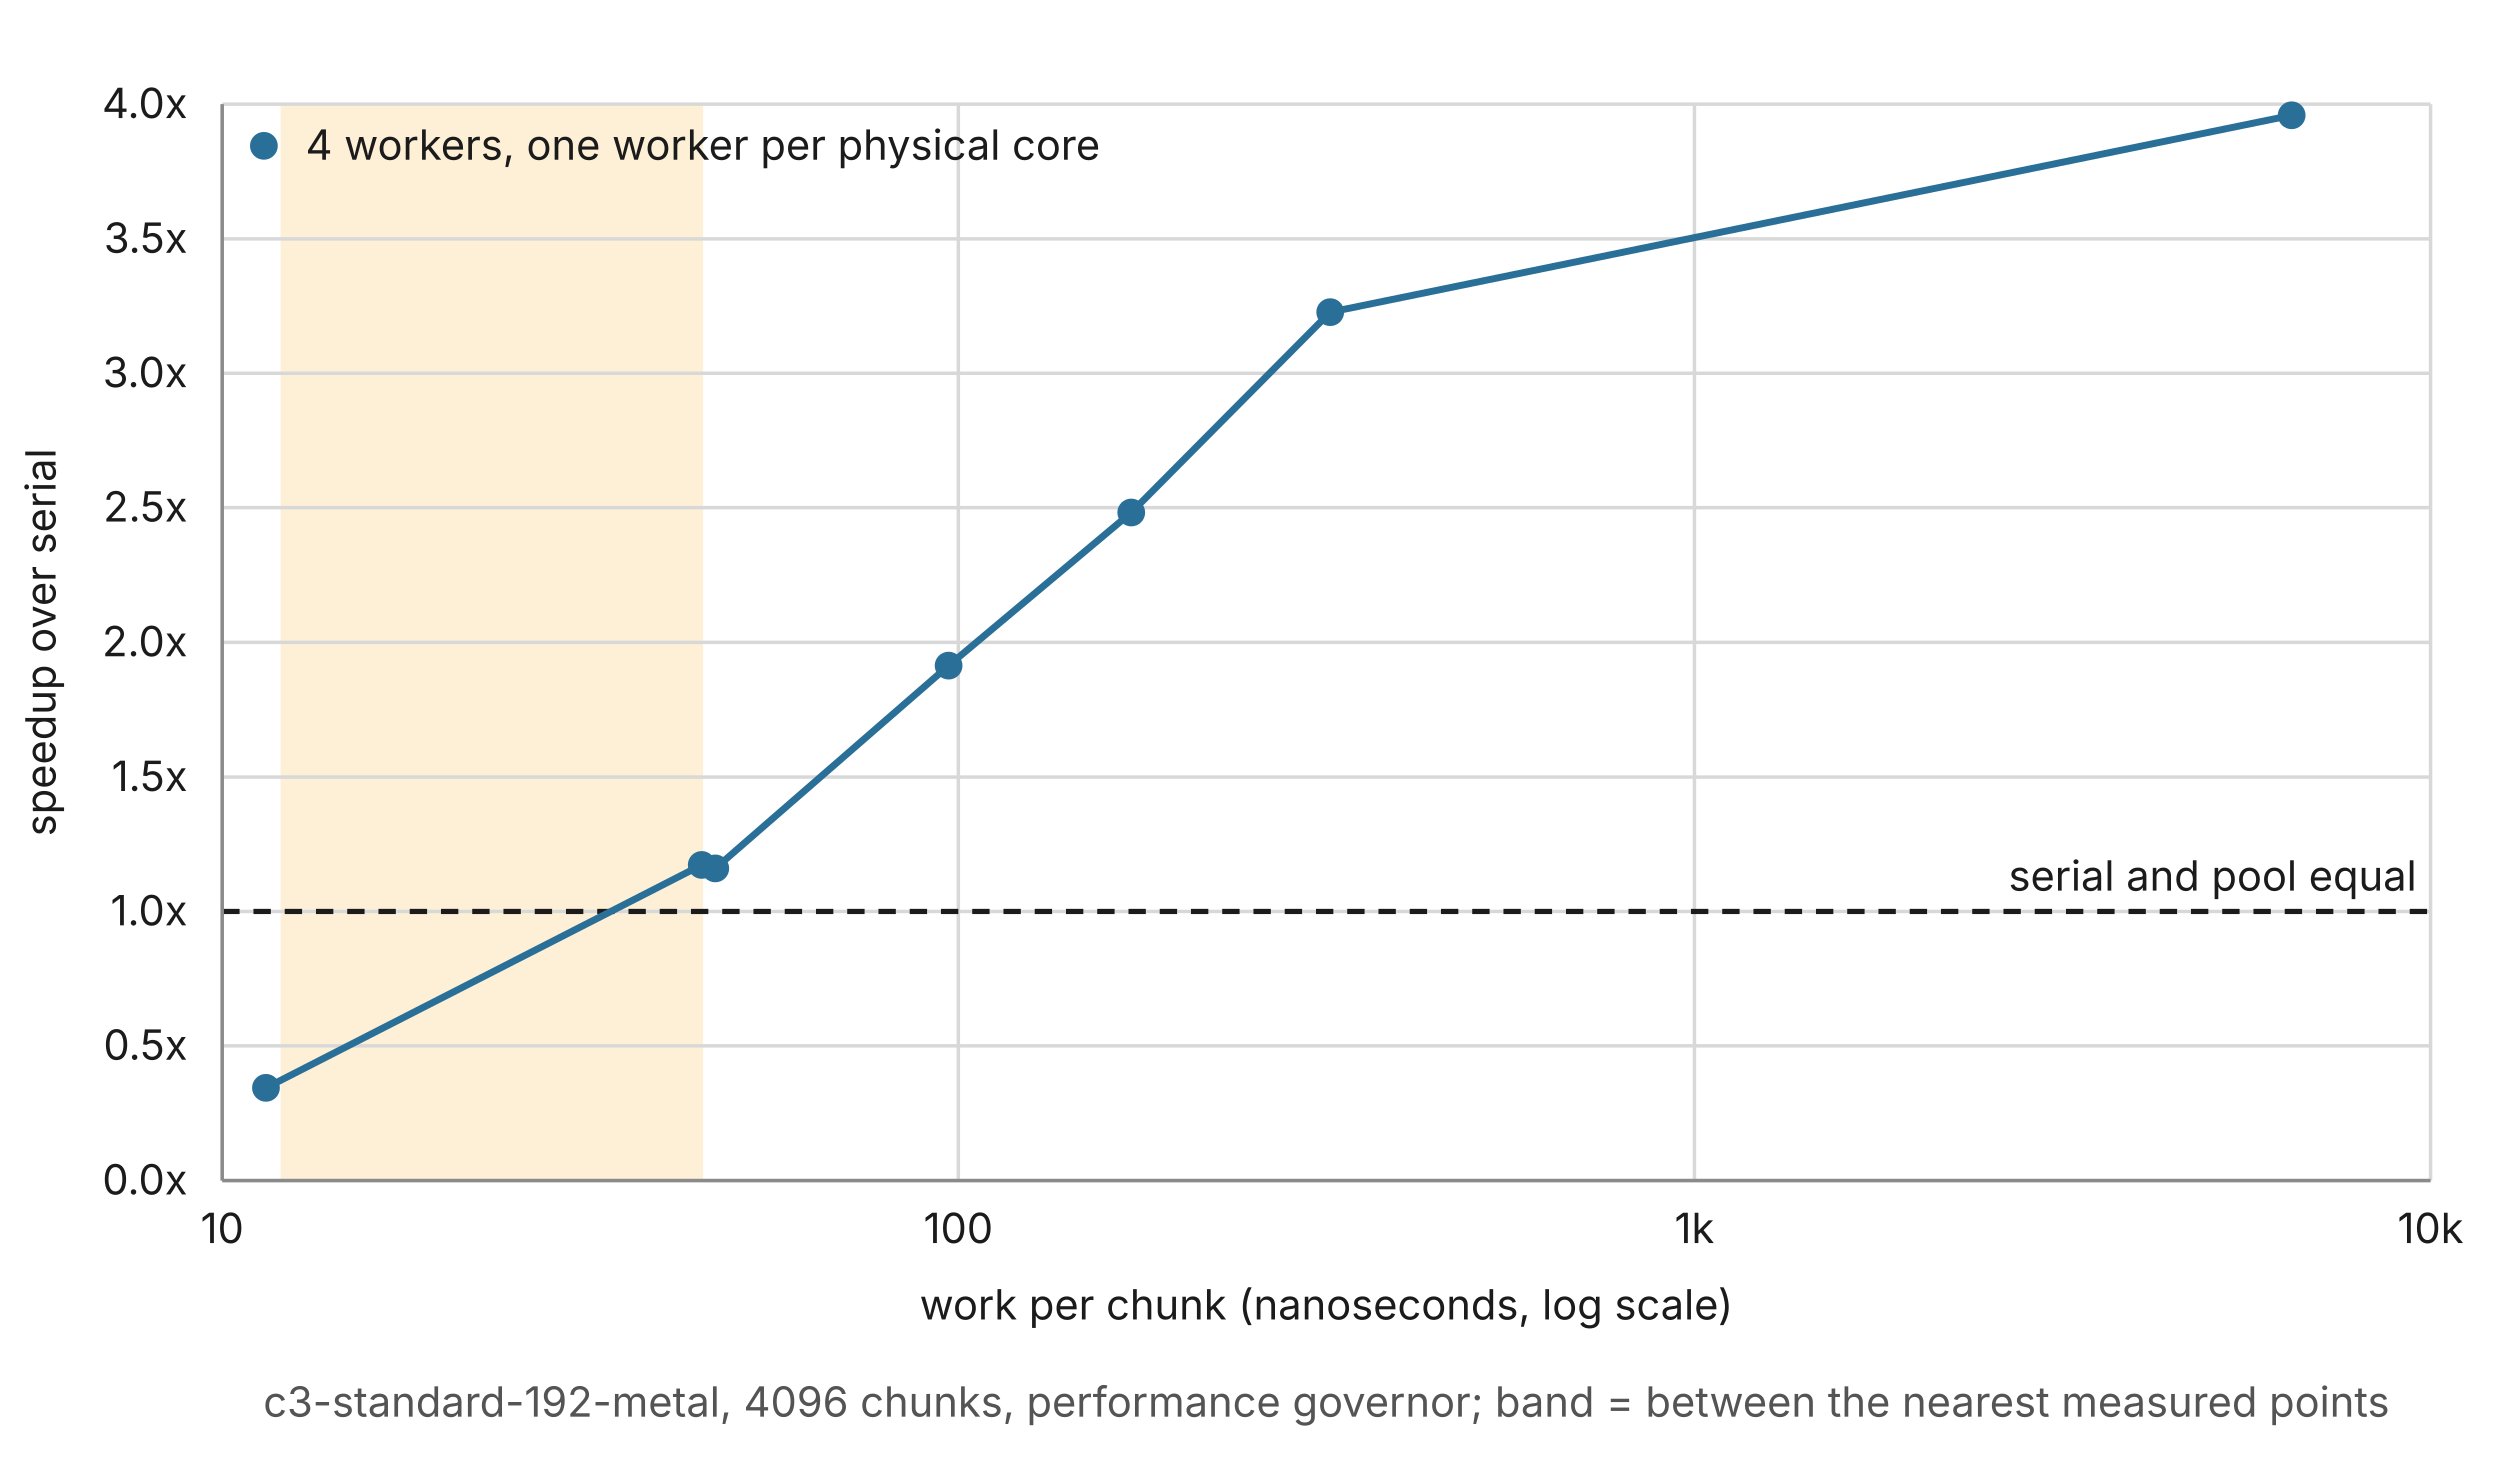
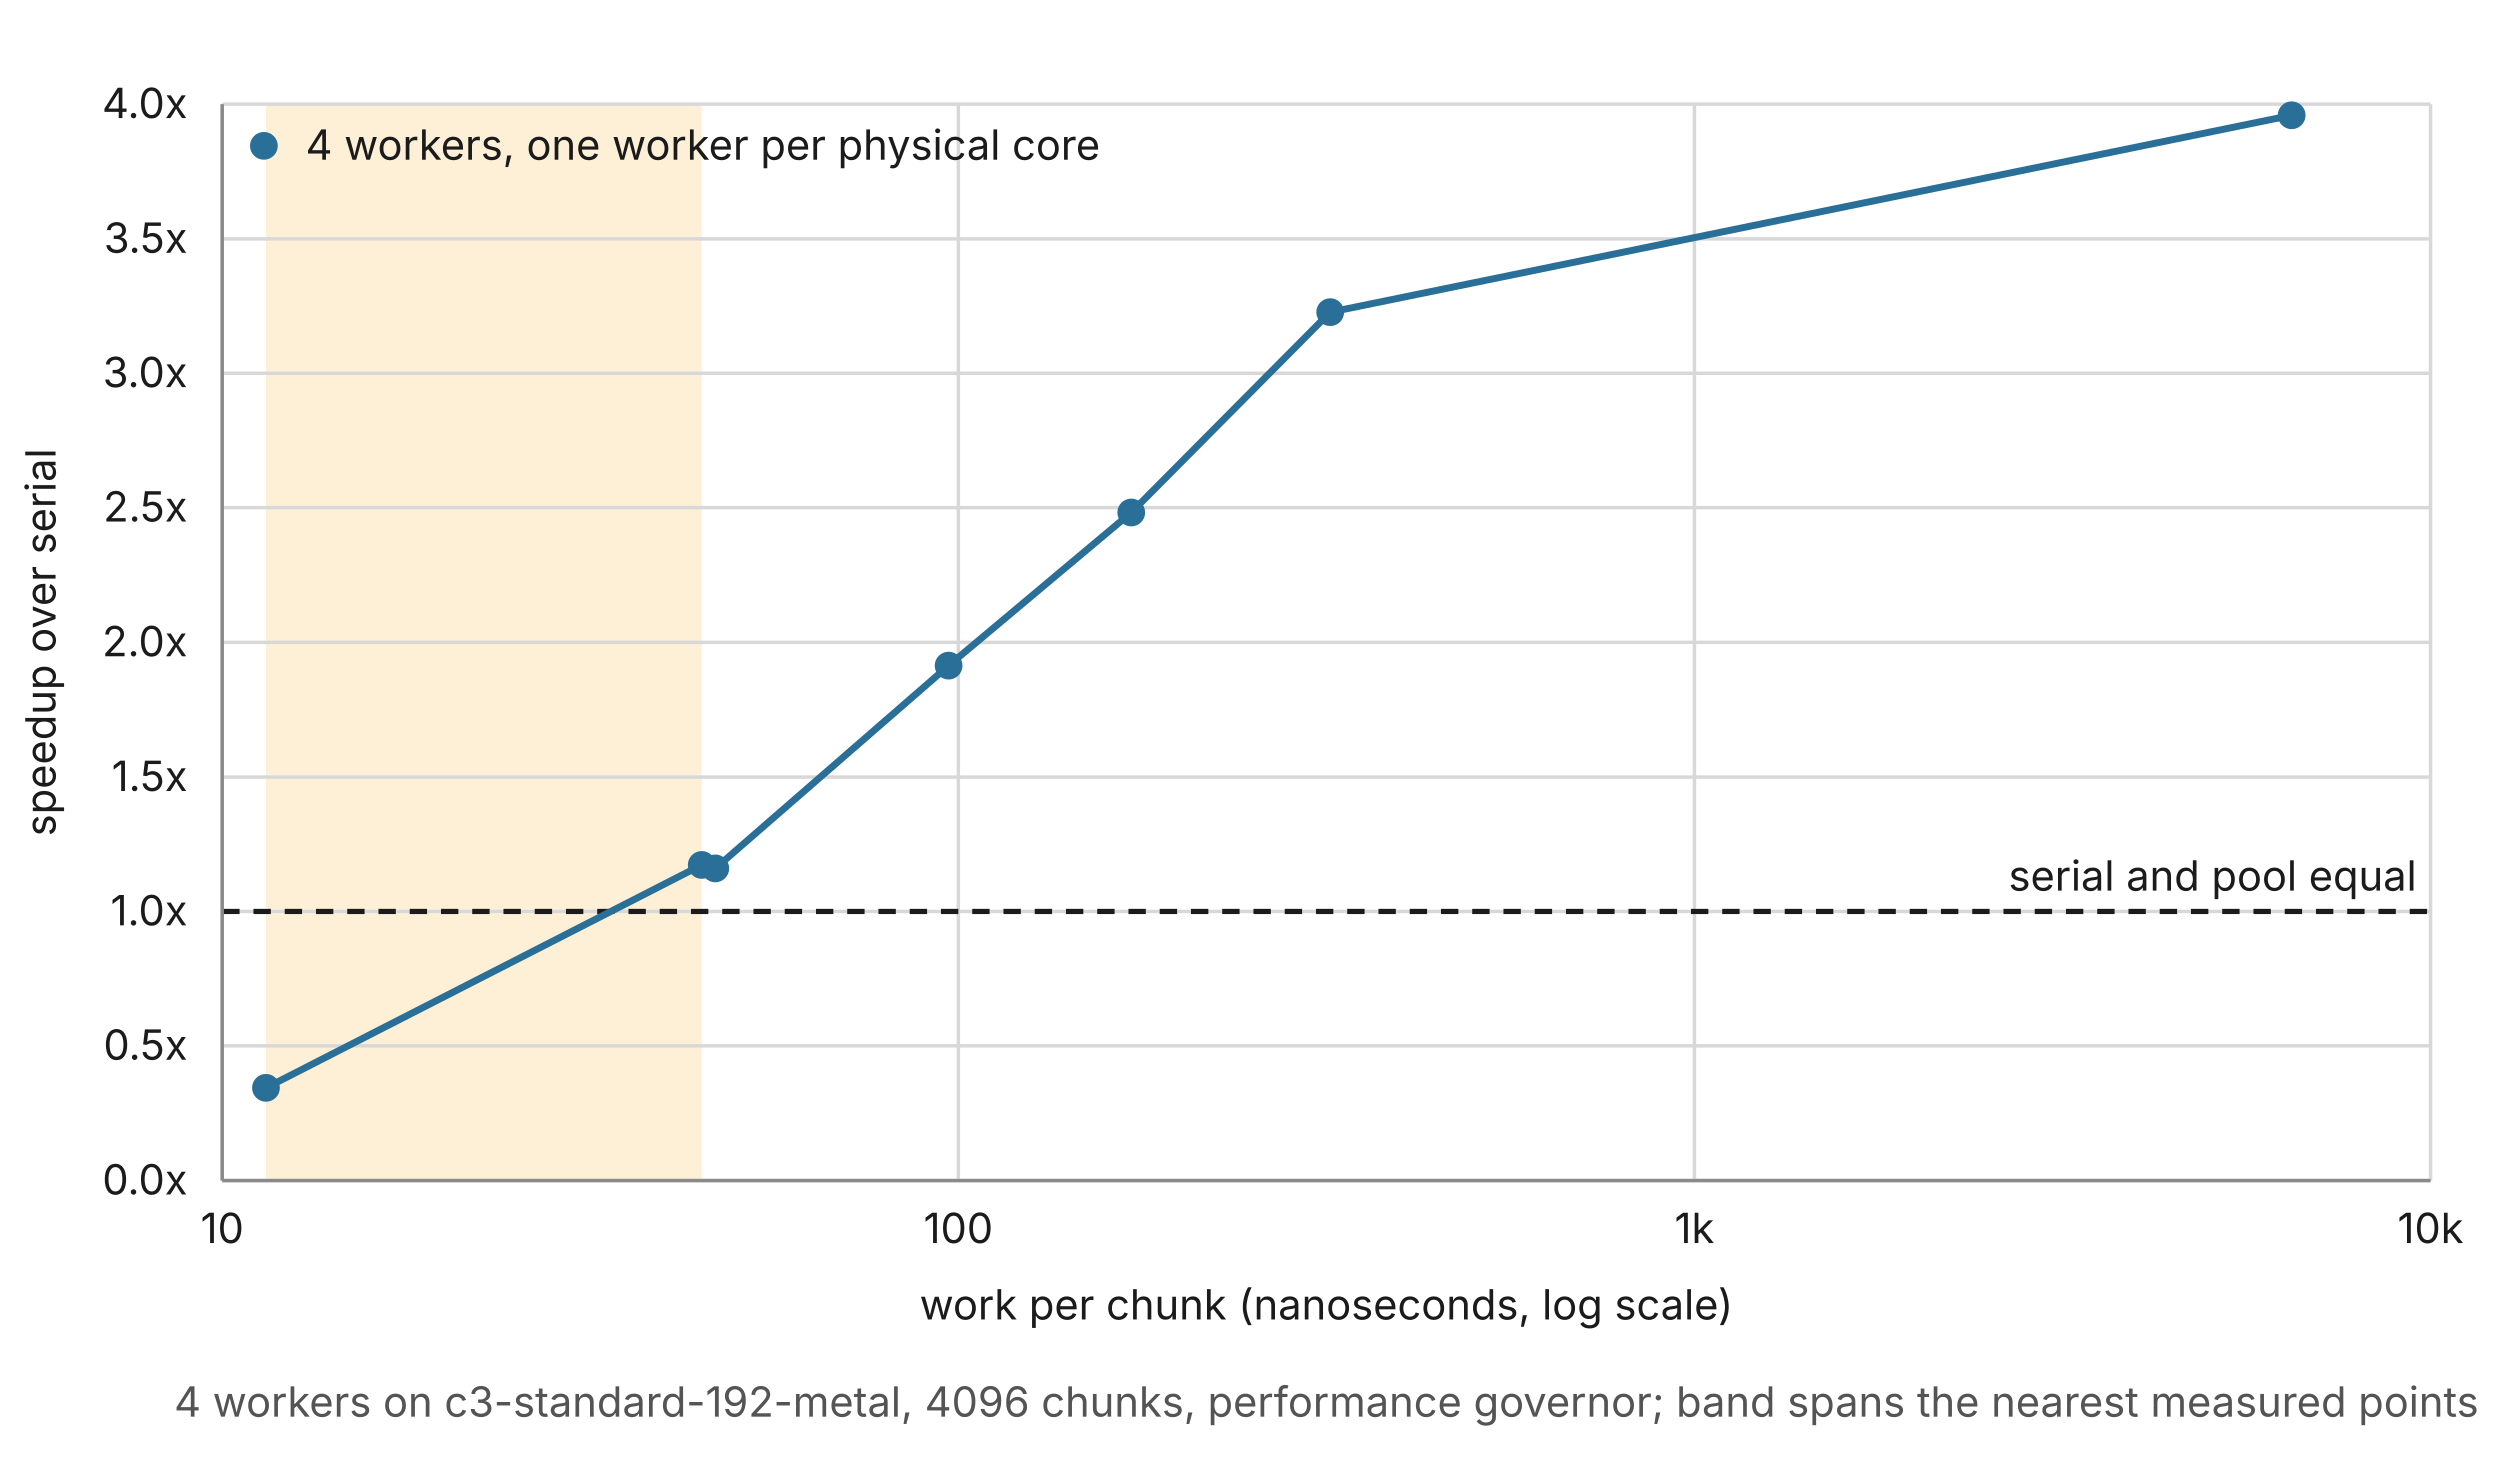
- <svg xmlns="http://www.w3.org/2000/svg" viewBox="0 0 720 420" width="720" height="420" role="img" aria-label="c3-standard-192-metal, 4096 chunks, performance governor; band = between the nearest measured points">
+ <svg xmlns="http://www.w3.org/2000/svg" viewBox="0 0 720 420" width="720" height="420" role="img" aria-label="4 workers on c3-standard-192-metal, 4096 chunks, performance governor; band spans the nearest measured points">
  <style>
.fg{fill:#1b1b1b}.axis{stroke:#8a8a8a;stroke-width:1}
.grid{stroke:#d8d8d8;stroke-width:1}
.unity{stroke:#1b1b1b;stroke-width:1.5;stroke-dasharray:5 4}
.band{fill:#f0a202;opacity:0.16}
text{font-family:system-ui,-apple-system,Segoe UI,sans-serif;font-size:12px}
@media (prefers-color-scheme: dark){.fg{fill:#e8e8e8}.axis{stroke:#7d7d7d}.grid{stroke:#333}.unity{stroke:#e8e8e8}}
</style>
-   <rect class="band" x="80.8" y="30" width="121.7" height="310" />
+   <rect class="band" x="76.6" y="30" width="125.5" height="310" />
  <line class="grid" x1="64" y1="340.0" x2="700" y2="340.0" />
  <text class="fg" x="54" y="344.0" text-anchor="end">0.0x</text>
  <line class="grid" x1="64" y1="301.2" x2="700" y2="301.2" />
  <text class="fg" x="54" y="305.2" text-anchor="end">0.5x</text>
  <line class="grid" x1="64" y1="262.5" x2="700" y2="262.5" />
  <text class="fg" x="54" y="266.5" text-anchor="end">1.0x</text>
  <line class="grid" x1="64" y1="223.8" x2="700" y2="223.8" />
  <text class="fg" x="54" y="227.8" text-anchor="end">1.5x</text>
  <line class="grid" x1="64" y1="185.0" x2="700" y2="185.0" />
  <text class="fg" x="54" y="189.0" text-anchor="end">2.0x</text>
  <line class="grid" x1="64" y1="146.2" x2="700" y2="146.2" />
  <text class="fg" x="54" y="150.2" text-anchor="end">2.5x</text>
  <line class="grid" x1="64" y1="107.5" x2="700" y2="107.5" />
  <text class="fg" x="54" y="111.5" text-anchor="end">3.0x</text>
  <line class="grid" x1="64" y1="68.8" x2="700" y2="68.8" />
  <text class="fg" x="54" y="72.8" text-anchor="end">3.5x</text>
  <line class="grid" x1="64" y1="30.0" x2="700" y2="30.0" />
  <text class="fg" x="54" y="34.0" text-anchor="end">4.0x</text>
  <line class="grid" x1="64.0" y1="30" x2="64.0" y2="340" />
  <text class="fg" x="64.0" y="358.0" text-anchor="middle">10</text>
  <line class="grid" x1="276.0" y1="30" x2="276.0" y2="340" />
  <text class="fg" x="276.0" y="358.0" text-anchor="middle">100</text>
  <line class="grid" x1="488.0" y1="30" x2="488.0" y2="340" />
  <text class="fg" x="488.0" y="358.0" text-anchor="middle">1k</text>
  <line class="grid" x1="700.0" y1="30" x2="700.0" y2="340" />
  <text class="fg" x="700.0" y="358.0" text-anchor="middle">10k</text>
  <line class="unity" x1="64" y1="262.5" x2="700" y2="262.5" />
  <text class="fg" x="696" y="256.5" text-anchor="end">serial and pool equal</text>
  <path d="M76.6,313.3 L202.1,249.1 L206.0,250.1 L273.2,191.7 L325.8,147.6 L383.1,89.9 L660.0,33.2" fill="none" stroke="#2a6f97" stroke-width="2" />
  <circle class="pt" cx="76.6" cy="313.3" r="4" fill="#2a6f97" />
  <circle class="pt" cx="202.1" cy="249.1" r="4" fill="#2a6f97" />
  <circle class="pt" cx="206.0" cy="250.1" r="4" fill="#2a6f97" />
  <circle class="pt" cx="273.2" cy="191.7" r="4" fill="#2a6f97" />
  <circle class="pt" cx="325.8" cy="147.6" r="4" fill="#2a6f97" />
  <circle class="pt" cx="383.1" cy="89.9" r="4" fill="#2a6f97" />
  <circle class="pt" cx="660.0" cy="33.2" r="4" fill="#2a6f97" />
  <circle cx="76" cy="42.0" r="4" fill="#2a6f97" />
  <text class="fg" x="88" y="46.0">4 workers, one worker per physical core</text>
  <line class="axis" x1="64" y1="340" x2="700" y2="340" />
  <line class="axis" x1="64" y1="30" x2="64" y2="340" />
  <text class="fg" x="382" y="380" text-anchor="middle">work per chunk (nanoseconds, log scale)</text>
  <text class="fg" x="16" y="185" transform="rotate(-90 16 185)" text-anchor="middle">speedup over serial</text>
-   <text class="fg" x="382" y="408" text-anchor="middle" opacity="0.75">c3-standard-192-metal, 4096 chunks, performance governor; band = between the nearest measured points</text>
+   <text class="fg" x="382" y="408" text-anchor="middle" opacity="0.75">4 workers on c3-standard-192-metal, 4096 chunks, performance governor; band spans the nearest measured points</text>
</svg>
